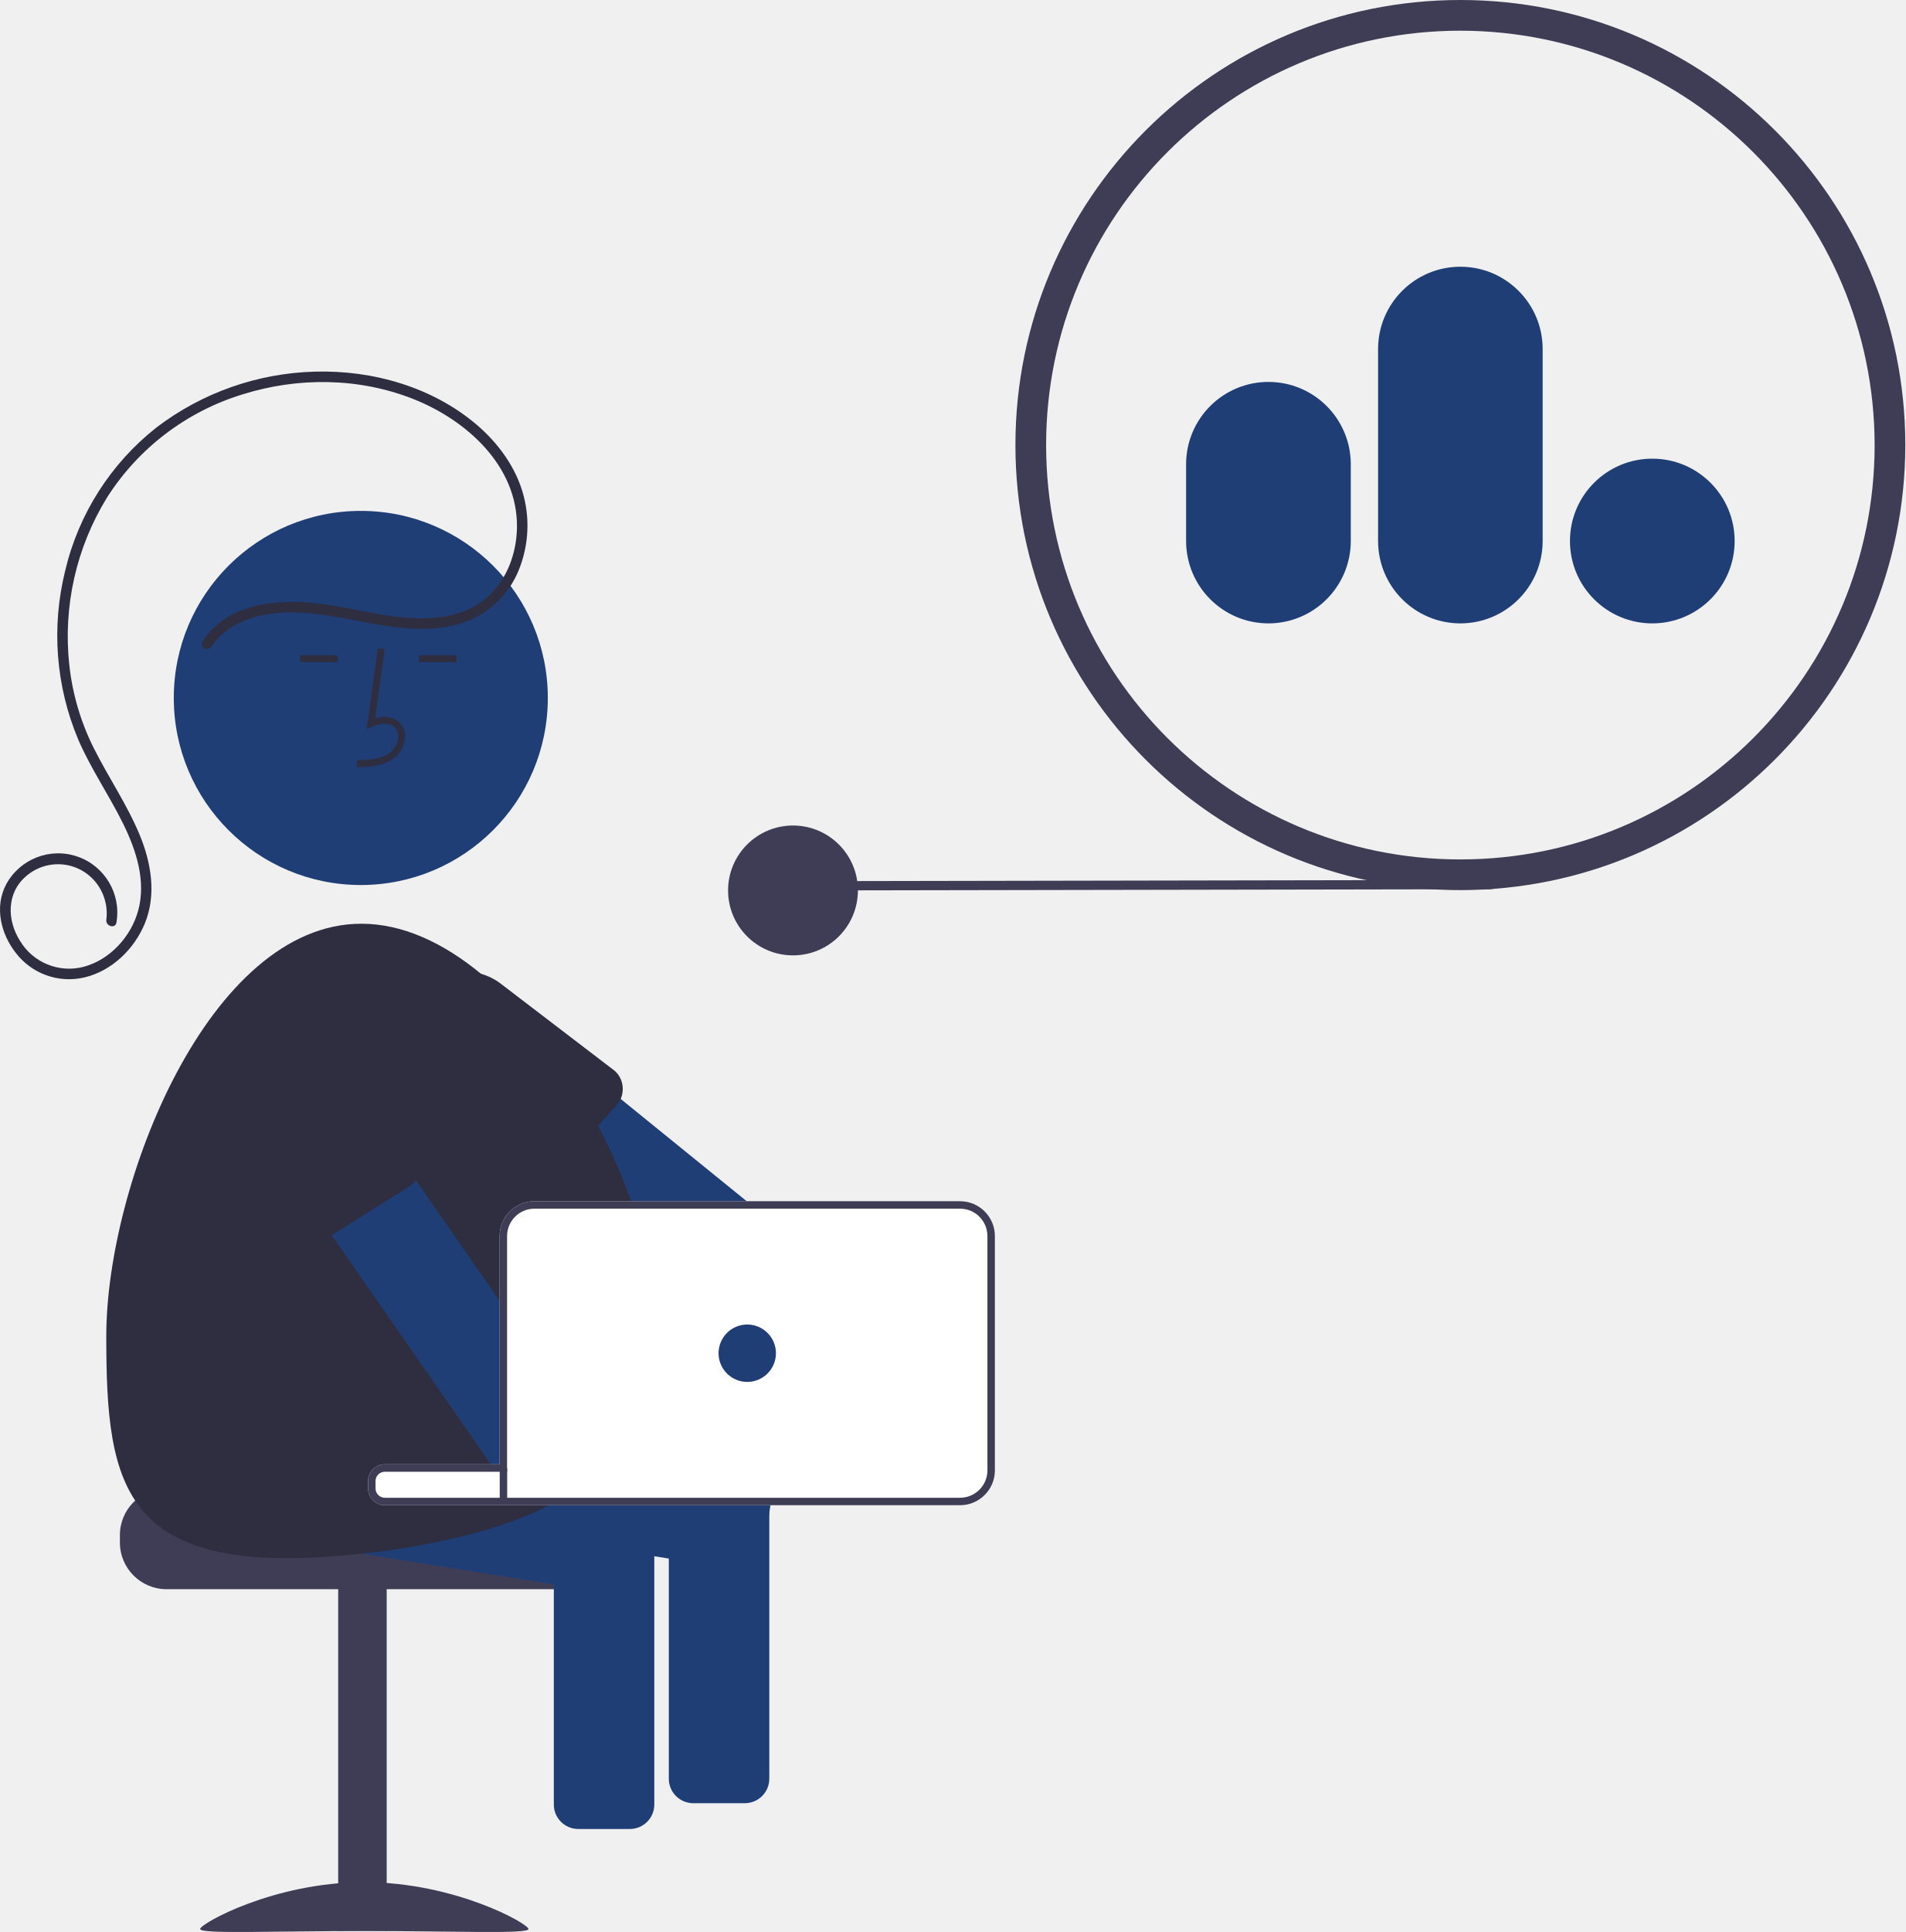
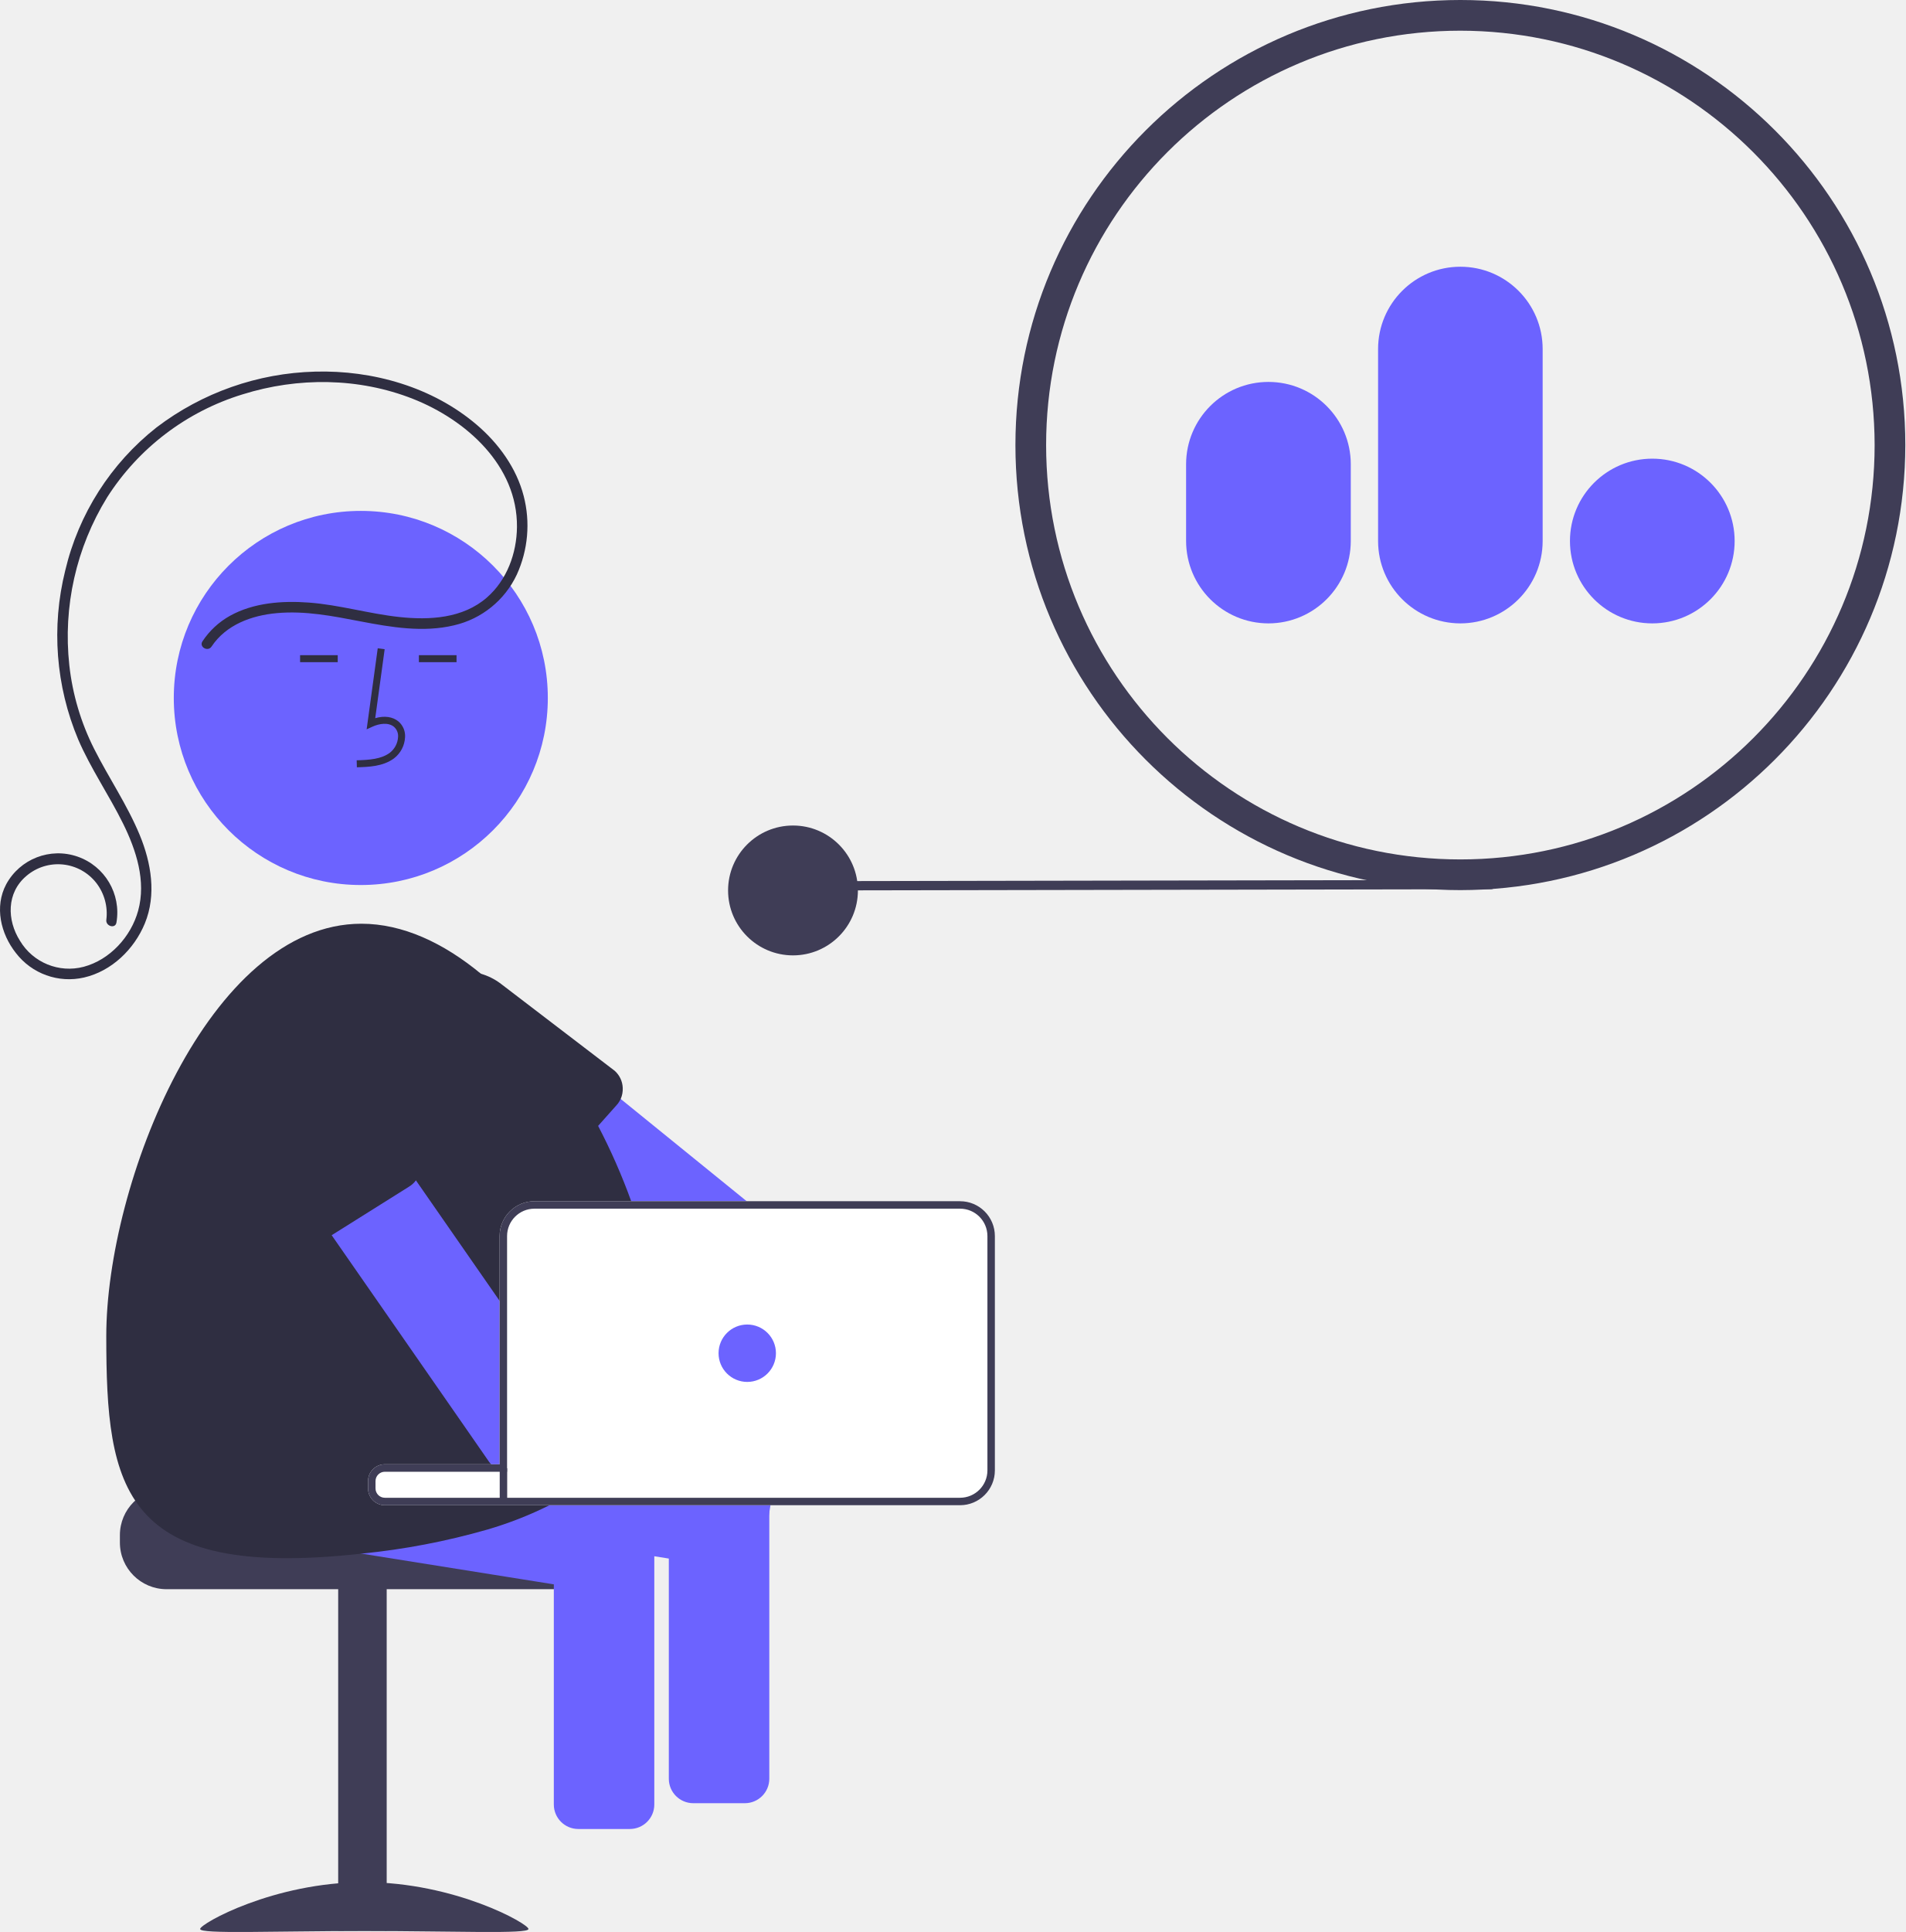
<svg xmlns="http://www.w3.org/2000/svg" data-name="Layer 1" width="531.277" height="538.577" viewBox="0 0 531.277 538.577">
  <path d="M558.345,428.939l191.825-.342a1.293,1.293,0,0,0,0-2.586l-191.825.342a1.293,1.293,0,0,0,0,2.586Z" transform="translate(-334.3617 -180.7115)" fill="#3f3d56" />
  <circle cx="221.117" cy="248.227" r="18.1" fill="#3f3d56" />
  <path d="M741.571,428.847A124.068,124.068,0,1,1,865.638,304.779,124.208,124.208,0,0,1,741.571,428.847Zm0-239.579A115.511,115.511,0,1,0,857.082,304.779,115.643,115.643,0,0,0,741.571,189.268Z" transform="translate(-334.3617 -180.7115)" fill="#3f3d56" />
-   <path d="M795.104,354.491a22.96,22.96,0,1,1,22.945-22.976A22.971,22.971,0,0,1,795.104,354.491Zm-53.534,0a22.971,22.971,0,0,1-22.945-22.945V278.012a22.945,22.945,0,0,1,45.89,0v53.534A22.971,22.971,0,0,1,741.57,354.491Zm-53.518,0a22.987,22.987,0,0,1-22.96-22.961V310.141a22.961,22.961,0,0,1,45.922,0v21.389A22.987,22.987,0,0,1,688.052,354.491Z" transform="translate(-334.3617 -180.7115)" fill="#1f3e76" />
+   <path d="M795.104,354.491a22.96,22.96,0,1,1,22.945-22.976A22.971,22.971,0,0,1,795.104,354.491Zm-53.534,0a22.971,22.971,0,0,1-22.945-22.945V278.012a22.945,22.945,0,0,1,45.89,0v53.534A22.971,22.971,0,0,1,741.57,354.491Zm-53.518,0a22.987,22.987,0,0,1-22.96-22.961V310.141a22.961,22.961,0,0,1,45.922,0v21.389A22.987,22.987,0,0,1,688.052,354.491Z" transform="translate(-334.3617 -180.7115)" fill="#6c63ff" />
  <path d="M367.793,608.641v2.081a13.016,13.016,0,0,0,13.005,13.005H491.079a13.01,13.01,0,0,0,13.005-13.005v-2.081a12.912,12.912,0,0,0-3.018-8.323,13.379,13.379,0,0,0-2.195-2.081H441.671a2.602,2.602,0,0,1-2.601-2.601h-58.272A13.023,13.023,0,0,0,367.793,608.641Z" transform="translate(-334.3617 -180.7115)" fill="#3f3d56" />
  <rect x="428.661" y="623.21" width="13.525" height="95.716" transform="translate(536.4854 1161.425) rotate(-180)" fill="#3f3d56" />
  <path d="M390.167,718.451c0,1.461,20.495.565,45.777.565s45.777.896,45.777-.565-20.495-13.05-45.777-13.05S390.167,716.99,390.167,718.451Z" transform="translate(-334.3617 -180.7115)" fill="#3f3d56" />
-   <path d="M389.017,606.446l46.152,7.366,53.622,8.562,18.592,2.965a6.826,6.826,0,0,0,7.803-5.66l.843-5.264.78-4.9.645-4.037a6.749,6.749,0,0,0-1.29-5.16,6.587,6.587,0,0,0-2.528-2.081H441.671a2.602,2.602,0,0,1-2.601-2.601V593.587a2.602,2.602,0,0,1,2.601-2.601h28.278l-13.036-2.081-40.076-6.398-23.398-3.735A6.84,6.84,0,0,0,385.615,584.442l-2.268,14.191A6.853,6.853,0,0,0,389.017,606.446Z" transform="translate(-334.3617 -180.7115)" fill="#1f3e76" />
-   <path d="M488.79,604.47v79.288a6.824,6.824,0,0,0,6.814,6.815h14.389a6.825,6.825,0,0,0,6.815-6.815V604.47a6.726,6.726,0,0,0-1.425-4.151,6.577,6.577,0,0,0-2.643-2.081H492.848a6.613,6.613,0,0,0-2.632,2.081A6.746,6.746,0,0,0,488.79,604.47Z" transform="translate(-334.3617 -180.7115)" fill="#1f3e76" />
-   <path d="M445.427,470.269a6.866,6.866,0,0,0,.541,2.05,6.717,6.717,0,0,0,1.946,2.549l.032.021,41.054,33.303.603.479,8.5,6.898,2.569,2.081H545.128l-2.559-2.081-35.134-28.507-23.544-19.102L465.569,453.103a6.747,6.747,0,0,0-3.766-1.498.033.033,0,0,0-.021-.01,6.917,6.917,0,0,0-1.228.021,6.555,6.555,0,0,0-1.779.437,5.008,5.008,0,0,0-1.103.562,6.571,6.571,0,0,0-1.696,1.488l-8.927,10.997-.135.177A6.764,6.764,0,0,0,445.427,470.269Z" transform="translate(-334.3617 -180.7115)" fill="#1f3e76" />
+   <path d="M389.017,606.446l46.152,7.366,53.622,8.562,18.592,2.965a6.826,6.826,0,0,0,7.803-5.66l.843-5.264.78-4.9.645-4.037a6.749,6.749,0,0,0-1.29-5.16,6.587,6.587,0,0,0-2.528-2.081H441.671a2.602,2.602,0,0,1-2.601-2.601V593.587a2.602,2.602,0,0,1,2.601-2.601h28.278l-13.036-2.081-40.076-6.398-23.398-3.735A6.84,6.84,0,0,0,385.615,584.442l-2.268,14.191A6.853,6.853,0,0,0,389.017,606.446Z" transform="translate(-334.3617 -180.7115)" fill="#6c63ff" />
+   <path d="M488.79,604.47v79.288a6.824,6.824,0,0,0,6.814,6.815h14.389a6.825,6.825,0,0,0,6.815-6.815V604.47a6.726,6.726,0,0,0-1.425-4.151,6.577,6.577,0,0,0-2.643-2.081H492.848a6.613,6.613,0,0,0-2.632,2.081A6.746,6.746,0,0,0,488.79,604.47Z" transform="translate(-334.3617 -180.7115)" fill="#6c63ff" />
+   <path d="M445.427,470.269a6.866,6.866,0,0,0,.541,2.05,6.717,6.717,0,0,0,1.946,2.549l.032.021,41.054,33.303.603.479,8.5,6.898,2.569,2.081H545.128l-2.559-2.081-35.134-28.507-23.544-19.102L465.569,453.103a6.747,6.747,0,0,0-3.766-1.498.033.033,0,0,0-.021-.01,6.917,6.917,0,0,0-1.228.021,6.555,6.555,0,0,0-1.779.437,5.008,5.008,0,0,0-1.103.562,6.571,6.571,0,0,0-1.696,1.488l-8.927,10.997-.135.177A6.764,6.764,0,0,0,445.427,470.269Z" transform="translate(-334.3617 -180.7115)" fill="#6c63ff" />
  <path d="M447.945,474.889a16.868,16.868,0,0,0,3.319,5.233l27.331,29.36a6.814,6.814,0,0,0,9.644-.427l.76-.864.333-.375L501.14,494.573l5.077-5.701a5.989,5.989,0,0,0,.874-1.165c.125-.208.239-.427.343-.645a6.901,6.901,0,0,0,.572-3.09,6.723,6.723,0,0,0-2.237-4.755l-31.69-24.22a16.973,16.973,0,0,0-12.276-3.392.033.033,0,0,0-.021-.01,17.842,17.842,0,0,0-2.872.603c-.416.114-.821.26-1.238.416a16.769,16.769,0,0,0-6.918,4.89,16.987,16.987,0,0,0-2.809,17.385Z" transform="translate(-334.3617 -180.7115)" fill="#2f2e41" />
-   <circle cx="100.606" cy="194.567" r="52.147" fill="#1f3e76" />
-   <path d="M421.082,599.257l19.341,3.08.437.073,29.401,4.692,18.529,2.965,27.238,4.349.78.125,4.047.645,18.592,2.965a6.826,6.826,0,0,0,7.803-5.66l1.623-10.154.645-4.037c0-.021.01-.042.01-.062H441.671a2.602,2.602,0,0,1-2.601-2.601V593.587a2.602,2.602,0,0,1,2.601-2.601h34.083V579.615l-2.081-.333-10.279-1.644-37.901-6.045a6.828,6.828,0,0,0-7.814,5.66l-.843,5.254-1.425,8.947A6.834,6.834,0,0,0,421.082,599.257Z" transform="translate(-334.3617 -180.7115)" fill="#1f3e76" />
+   <circle cx="100.606" cy="194.567" r="52.147" fill="#6c63ff" />
+   <path d="M421.082,599.257l19.341,3.08.437.073,29.401,4.692,18.529,2.965,27.238,4.349.78.125,4.047.645,18.592,2.965a6.826,6.826,0,0,0,7.803-5.66l1.623-10.154.645-4.037c0-.021.01-.042.01-.062H441.671a2.602,2.602,0,0,1-2.601-2.601V593.587a2.602,2.602,0,0,1,2.601-2.601h34.083V579.615l-2.081-.333-10.279-1.644-37.901-6.045a6.828,6.828,0,0,0-7.814,5.66l-.843,5.254-1.425,8.947A6.834,6.834,0,0,0,421.082,599.257Z" transform="translate(-334.3617 -180.7115)" fill="#6c63ff" />
  <path d="M363.995,553.189c0,42.51,4.318,67.938,70.903,60.655.093-.01.177-.021.27-.031A197.705,197.705,0,0,0,470.261,607.102a104.22,104.22,0,0,0,17.312-6.783c1.311-.666,2.569-1.363,3.808-2.081H441.671a2.602,2.602,0,0,1-2.601-2.601V593.587a2.602,2.602,0,0,1,2.601-2.601h34.083V525.275a7.637,7.637,0,0,1,7.626-7.626H511.107c-.24-.687-.479-1.384-.739-2.081A170.447,170.447,0,0,0,501.14,494.573a160.15,160.15,0,0,0-17.25-26.613A110.835,110.835,0,0,0,468.451,452.156c-10.435-8.614-21.796-13.941-33.324-13.941C392.617,438.215,363.995,510.678,363.995,553.189Z" transform="translate(-334.3617 -180.7115)" fill="#2f2e41" />
  <path d="M433.872,394.606l-.054-1.949c3.625-.101,6.821-.328,9.223-2.083a5.99,5.99,0,0,0,2.32-4.412,3.424,3.424,0,0,0-1.123-2.82c-1.594-1.346-4.16-.911-6.029-.053l-1.612.739,3.092-22.596,1.931.265-2.63,19.221c2.541-.747,4.895-.425,6.507.936a5.331,5.331,0,0,1,1.813,4.377,7.924,7.924,0,0,1-3.118,5.917C441.104,394.403,437.094,394.516,433.872,394.606Z" transform="translate(-334.3617 -180.7115)" fill="#2f2e41" />
  <rect x="116.805" y="182.643" width="10.495" height="1.949" fill="#2f2e41" />
  <rect x="83.677" y="182.643" width="10.495" height="1.949" fill="#2f2e41" />
  <path d="M393.35,360.951c4.056-6.105,11.192-8.693,18.229-9.322,7.921-.709,15.574.819,23.307,2.303,8.511,1.633,17.518,3.161,26.094,1.096a25.724,25.724,0,0,0,17.486-14.126,32.905,32.905,0,0,0,1.916-21.941c-2.01-7.781-6.998-14.628-13.045-19.8-12.342-10.555-29.044-15.299-45.108-14.852A76.262,76.262,0,0,0,378.019,299.855a71.807,71.807,0,0,0-25.474,39.921,74.858,74.858,0,0,0,3.625,47.085c3.515,8.155,8.599,15.506,12.522,23.456,3.653,7.401,6.466,16.007,4.193,24.262-1.994,7.244-7.849,13.68-15.199,15.646a15.961,15.961,0,0,1-17.749-7.246c-3.674-5.794-3.762-13.383,1.755-18.061a13.542,13.542,0,0,1,19.536,1.949,13.939,13.939,0,0,1,2.788,10.22c-.272,1.84,2.544,2.634,2.819.777a16.489,16.489,0,0,0-30.744-10.647c-3.327,6.255-1.532,13.8,2.691,19.147a18.662,18.662,0,0,0,19.028,6.842c7.688-1.775,13.976-7.885,16.934-15.065,3.293-7.993,1.784-16.913-1.426-24.67-3.47-8.385-8.622-15.904-12.696-23.984a68.308,68.308,0,0,1-6.931-23.339,73.847,73.847,0,0,1,10.532-46.776,68.635,68.635,0,0,1,37.803-28.731c15.4-4.834,32.385-4.686,47.463,1.255,14.853,5.852,29.195,18.606,29.023,35.735-.074,7.317-2.79,14.779-8.394,19.659-6.698,5.832-16.024,6.331-24.443,5.421-8.473-.916-16.701-3.391-25.211-4.022-7.402-.549-15.387.022-21.996,3.699a21.992,21.992,0,0,0-7.64,7.087c-1.044,1.571,1.487,3.037,2.524,1.475Z" transform="translate(-334.3617 -180.7115)" fill="#2f2e41" />
-   <path d="M401.648,488.58a5.484,5.484,0,0,0,.28.551,5.913,5.913,0,0,0,.343.541l22.805,32.824,1.769,2.549L445.448,551.805l17.947,25.833,7.262,10.466a6.066,6.066,0,0,0,.656.801,6.795,6.795,0,0,0,4.255,2.081h.187V546.343l-2.081-2.996-23.336-33.584L425.275,473.692a6.829,6.829,0,0,0-9.488-1.717l-7.689,5.337-4.131,2.871A6.814,6.814,0,0,0,401.648,488.58Z" transform="translate(-334.3617 -180.7115)" fill="#1f3e76" />
+   <path d="M401.648,488.58a5.484,5.484,0,0,0,.28.551,5.913,5.913,0,0,0,.343.541l22.805,32.824,1.769,2.549L445.448,551.805l17.947,25.833,7.262,10.466a6.066,6.066,0,0,0,.656.801,6.795,6.795,0,0,0,4.255,2.081h.187V546.343l-2.081-2.996-23.336-33.584L425.275,473.692a6.829,6.829,0,0,0-9.488-1.717l-7.689,5.337-4.131,2.871A6.814,6.814,0,0,0,401.648,488.58Z" transform="translate(-334.3617 -180.7115)" fill="#6c63ff" />
  <path d="M398.079,487.779l1.03,2.07.011.01.281.551L416.119,523.6a6.839,6.839,0,0,0,9.374,2.289l1.082-.676.27-.166L448.403,511.521a6.812,6.812,0,0,0,2.268-9.405l-23.679-32.107a17.02,17.02,0,0,0-20.787-5.368,16.739,16.739,0,0,0-2.31,1.269A17.024,17.024,0,0,0,398.079,487.779Z" transform="translate(-334.3617 -180.7115)" fill="#2f2e41" />
-   <path d="M520.855,598.238v78.331a6.825,6.825,0,0,0,6.815,6.815h14.389a6.824,6.824,0,0,0,6.814-6.815V598.238Z" transform="translate(-334.3617 -180.7115)" fill="#1f3e76" />
+   <path d="M520.855,598.238v78.331a6.825,6.825,0,0,0,6.815,6.815h14.389a6.824,6.824,0,0,0,6.814-6.815V598.238Z" transform="translate(-334.3617 -180.7115)" fill="#6c63ff" />
  <path d="M436.989,593.587v2.05a4.699,4.699,0,0,0,3.766,4.599c.145.021.291.052.437.062.156.01.312.021.479.021H602.058a9.719,9.719,0,0,0,9.717-9.707V525.275a9.719,9.719,0,0,0-9.717-9.707H483.38a9.718,9.718,0,0,0-9.707,9.707v63.63H441.671A4.682,4.682,0,0,0,436.989,593.587Z" transform="translate(-334.3617 -180.7115)" fill="#fff" />
  <path d="M436.989,593.587v2.05a4.699,4.699,0,0,0,3.766,4.599c.145.021.291.052.437.062.156.01.312.021.479.021H602.058a9.719,9.719,0,0,0,9.717-9.707V525.275a9.719,9.719,0,0,0-9.717-9.707H483.38a9.718,9.718,0,0,0-9.707,9.707v63.63H441.671A4.682,4.682,0,0,0,436.989,593.587Zm2.081,2.05V593.587a2.602,2.602,0,0,1,2.601-2.601h34.083V525.275a7.637,7.637,0,0,1,7.626-7.626H602.058a7.639,7.639,0,0,1,7.636,7.626v65.337a7.639,7.639,0,0,1-7.636,7.626H441.671A2.602,2.602,0,0,1,439.07,595.637Z" transform="translate(-334.3617 -180.7115)" fill="#3f3d56" />
-   <circle cx="208.361" cy="377.233" r="8.001" fill="#1f3e76" />
+   <circle cx="208.361" cy="377.233" r="8.001" fill="#6c63ff" />
  <rect x="139.343" y="409.297" width="2.081" height="9.364" fill="#3f3d56" />
</svg>
